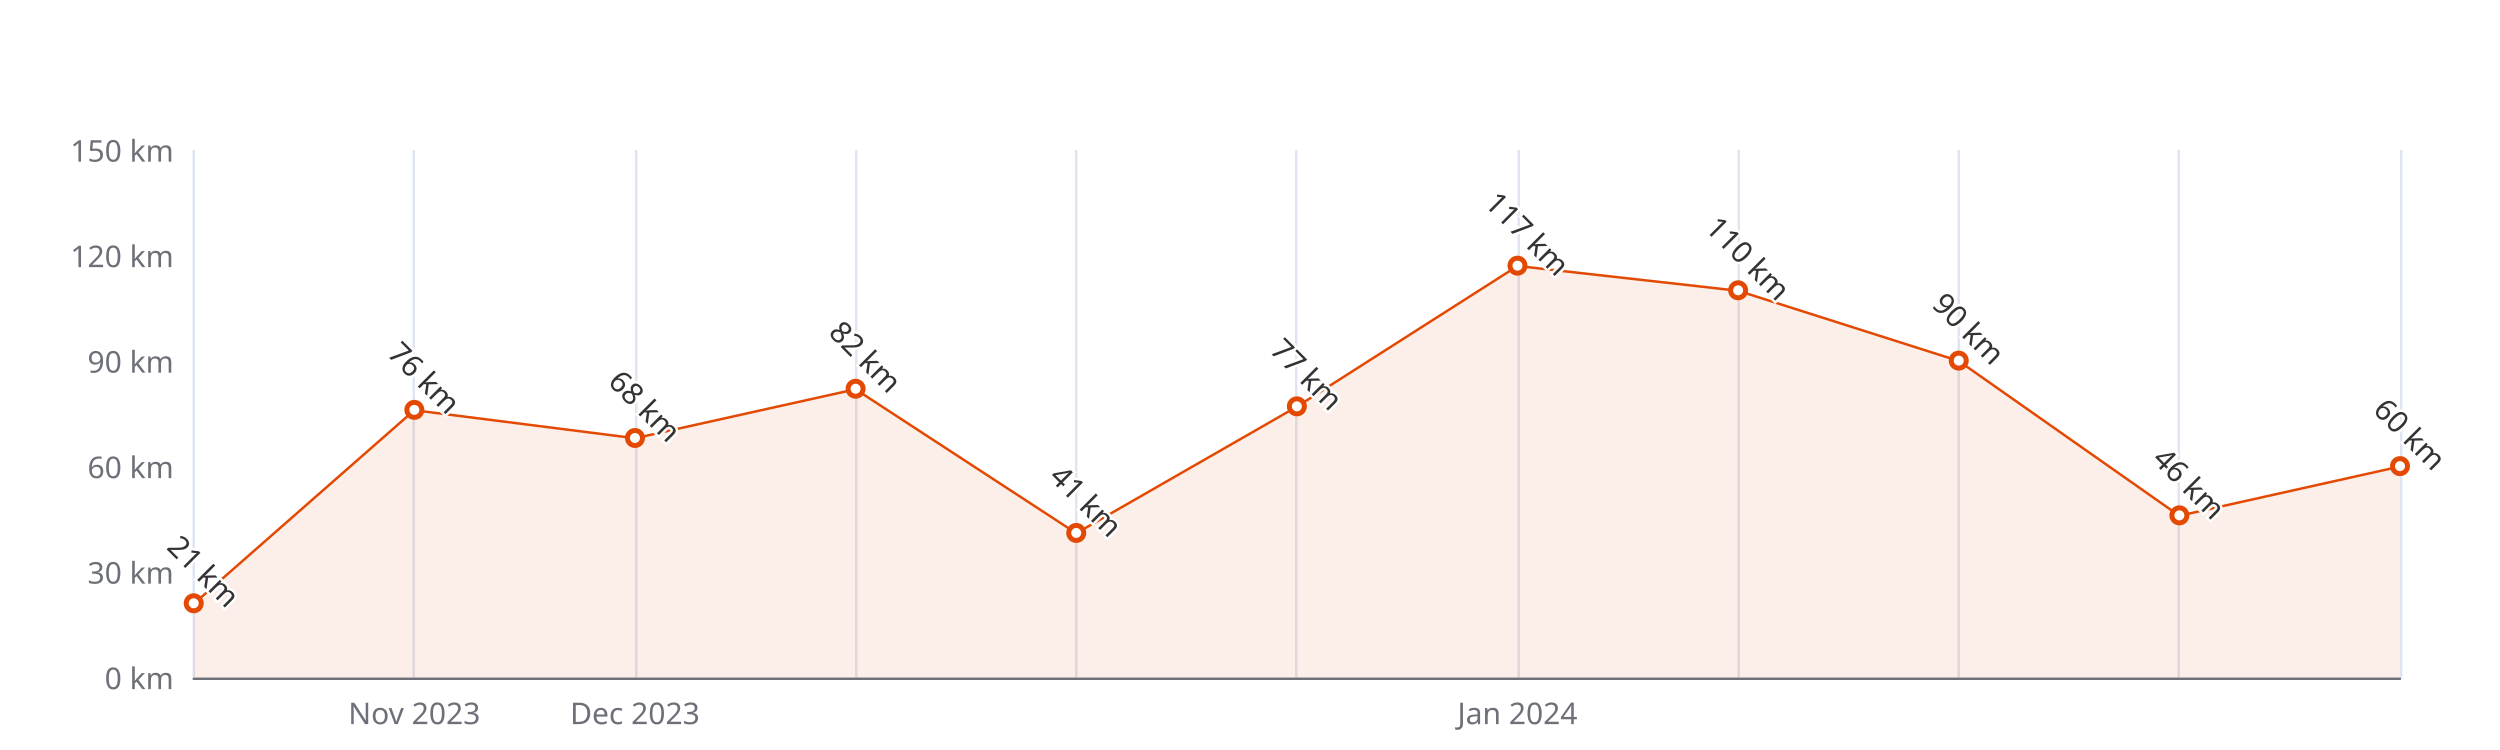
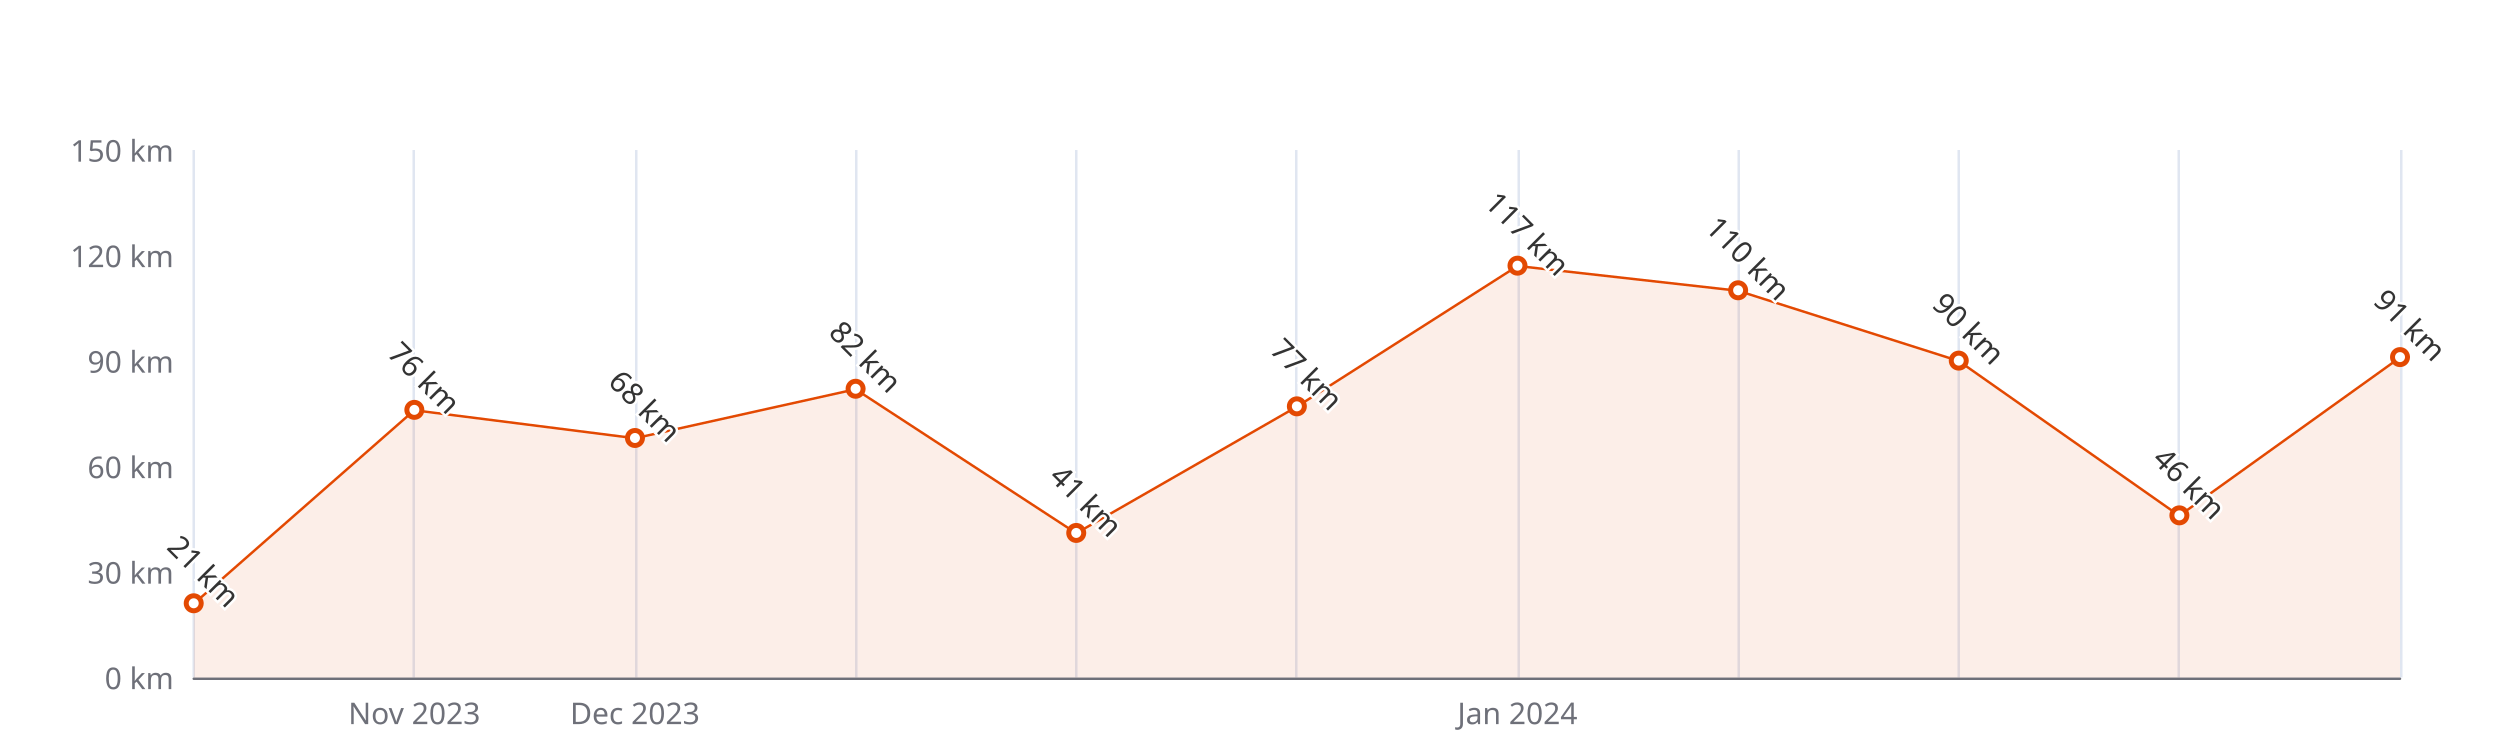
<svg xmlns="http://www.w3.org/2000/svg" width="1000" height="300" version="1.1" baseProfile="full" viewBox="0 0 1000 300">
  <rect width="1000" height="300" x="0" y="0" id="0" fill="#ffffff" />
  <path d="M77.5 60L77.5 271" fill="none" stroke="#E0E6F1" />
  <path d="M165.5 60L165.5 271" fill="none" stroke="#E0E6F1" />
  <path d="M254.5 60L254.5 271" fill="none" stroke="#E0E6F1" />
  <path d="M342.5 60L342.5 271" fill="none" stroke="#E0E6F1" />
  <path d="M430.5 60L430.5 271" fill="none" stroke="#E0E6F1" />
  <path d="M518.5 60L518.5 271" fill="none" stroke="#E0E6F1" />
  <path d="M607.5 60L607.5 271" fill="none" stroke="#E0E6F1" />
  <path d="M695.5 60L695.5 271" fill="none" stroke="#E0E6F1" />
  <path d="M783.5 60L783.5 271" fill="none" stroke="#E0E6F1" />
  <path d="M871.5 60L871.5 271" fill="none" stroke="#E0E6F1" />
  <path d="M960.5 60L960.5 271" fill="none" stroke="#E0E6F1" />
  <path d="M77.5 271.5L960 271.5" fill="none" stroke="#6E7079" stroke-linecap="round" />
  <text dominant-baseline="central" text-anchor="end" style="font-size:12px;font-family:sans-serif;" xml:space="preserve" transform="translate(69.48 271)" fill="#6E7079">0 km</text>
  <text dominant-baseline="central" text-anchor="end" style="font-size:12px;font-family:sans-serif;" xml:space="preserve" transform="translate(69.48 228.8)" fill="#6E7079">30 km</text>
  <text dominant-baseline="central" text-anchor="end" style="font-size:12px;font-family:sans-serif;" xml:space="preserve" transform="translate(69.48 186.6)" fill="#6E7079">60 km</text>
  <text dominant-baseline="central" text-anchor="end" style="font-size:12px;font-family:sans-serif;" xml:space="preserve" transform="translate(69.48 144.4)" fill="#6E7079">90 km</text>
  <text dominant-baseline="central" text-anchor="end" style="font-size:12px;font-family:sans-serif;" xml:space="preserve" transform="translate(69.48 102.2)" fill="#6E7079">120 km</text>
  <text dominant-baseline="central" text-anchor="end" style="font-size:12px;font-family:sans-serif;" xml:space="preserve" transform="translate(69.48 60)" fill="#6E7079">150 km</text>
  <text dominant-baseline="central" text-anchor="middle" style="font-size:12px;font-family:sans-serif;" xml:space="preserve" y="6" transform="translate(165.732 279)" fill="#6E7079">Nov 2023</text>
  <text dominant-baseline="central" text-anchor="middle" style="font-size:12px;font-family:sans-serif;" xml:space="preserve" y="6" transform="translate(253.984 279)" fill="#6E7079">Dec 2023</text>
  <text dominant-baseline="central" text-anchor="middle" style="font-size:12px;font-family:sans-serif;" xml:space="preserve" y="6" transform="translate(606.992 279)" fill="#6E7079">Jan 2024</text>
  <g clip-path="url(#zr5-c0)">
-     <path d="M77.5 241.5L165.7 164.1L254 175.3L342.2 155.7L430.5 213.3L518.7 162.7L607 106.4L695.2 116.3L783.5 144.4L871.7 206.3L960 186.6L960 271L871.7 271L783.5 271L695.2 271L607 271L518.7 271L430.5 271L342.2 271L254 271L165.7 271L77.5 271Z" fill="rgb(227,73,2)" fill-opacity="0.09" />
-     <path d="M77.5 241.5L165.7 164.1L254 175.3L342.2 155.7L430.5 213.3L518.7 162.7L607 106.4L695.2 116.3L783.5 144.4L871.7 206.3L960 186.6" fill="none" stroke="#E34902" stroke-linejoin="bevel" />
+     <path d="M77.5 241.5L165.7 164.1L254 175.3L342.2 155.7L430.5 213.3L518.7 162.7L607 106.4L695.2 116.3L783.5 144.4L871.7 206.3L960 143L960 271L871.7 271L783.5 271L695.2 271L607 271L518.7 271L430.5 271L342.2 271L254 271L165.7 271L77.5 271Z" fill="rgb(227,73,2)" fill-opacity="0.09" />
+     <path d="M77.5 241.5L165.7 164.1L254 175.3L342.2 155.7L430.5 213.3L518.7 162.7L607 106.4L695.2 116.3L783.5 144.4L871.7 206.3L960 143" fill="none" stroke="#E34902" stroke-linejoin="bevel" />
  </g>
  <path d="M1 0A1 1 0 1 1 1 -0.1A1 1 0 0 1 1 0" transform="matrix(3,0,0,3,77.48,241.46)" fill="#fff" stroke="#E34902" stroke-width="0.667" />
  <path d="M1 0A1 1 0 1 1 1 -0.1A1 1 0 0 1 1 0" transform="matrix(3,0,0,3,165.732,164.0933)" fill="#fff" stroke="#E34902" stroke-width="0.667" />
  <path d="M1 0A1 1 0 1 1 1 -0.1A1 1 0 0 1 1 0" transform="matrix(3,0,0,3,253.984,175.3467)" fill="#fff" stroke="#E34902" stroke-width="0.667" />
  <path d="M1 0A1 1 0 1 1 1 -0.1A1 1 0 0 1 1 0" transform="matrix(3,0,0,3,342.236,155.6533)" fill="#fff" stroke="#E34902" stroke-width="0.667" />
  <path d="M1 0A1 1 0 1 1 1 -0.1A1 1 0 0 1 1 0" transform="matrix(3,0,0,3,430.488,213.3267)" fill="#fff" stroke="#E34902" stroke-width="0.667" />
  <path d="M1 0A1 1 0 1 1 1 -0.1A1 1 0 0 1 1 0" transform="matrix(3,0,0,3,518.74,162.6867)" fill="#fff" stroke="#E34902" stroke-width="0.667" />
  <path d="M1 0A1 1 0 1 1 1 -0.1A1 1 0 0 1 1 0" transform="matrix(3,0,0,3,606.992,106.42)" fill="#fff" stroke="#E34902" stroke-width="0.667" />
  <path d="M1 0A1 1 0 1 1 1 -0.1A1 1 0 0 1 1 0" transform="matrix(3,0,0,3,695.244,116.2667)" fill="#fff" stroke="#E34902" stroke-width="0.667" />
  <path d="M1 0A1 1 0 1 1 1 -0.1A1 1 0 0 1 1 0" transform="matrix(3,0,0,3,783.496,144.4)" fill="#fff" stroke="#E34902" stroke-width="0.667" />
  <path d="M1 0A1 1 0 1 1 1 -0.1A1 1 0 0 1 1 0" transform="matrix(3,0,0,3,871.748,206.2933)" fill="#fff" stroke="#E34902" stroke-width="0.667" />
-   <path d="M1 0A1 1 0 1 1 1 -0.1A1 1 0 0 1 1 0" transform="matrix(3,0,0,3,960,186.6)" fill="#fff" stroke="#E34902" stroke-width="0.667" />
+   <path d="M1 0A1 1 0 1 1 1 -0.1A1 1 0 0 1 1 0" transform="matrix(3,0,0,3,960,142.9933)" fill="#fff" stroke="#E34902" stroke-width="0.667" />
  <text dominant-baseline="central" text-anchor="middle" style="font-size:12px;font-family:sans-serif;" xml:space="preserve" y="-6" transform="matrix(0.707,0.707,-0.707,0.707,77.48,232.46)" fill="#333" stroke="rgb(255,255,255)" stroke-width="2" paint-order="stroke" stroke-miterlimit="2">21 km</text>
  <text dominant-baseline="central" text-anchor="middle" style="font-size:12px;font-family:sans-serif;" xml:space="preserve" y="-6" transform="matrix(0.707,0.707,-0.707,0.707,165.732,155.0933)" fill="#333" stroke="rgb(255,255,255)" stroke-width="2" paint-order="stroke" stroke-miterlimit="2">76 km</text>
  <text dominant-baseline="central" text-anchor="middle" style="font-size:12px;font-family:sans-serif;" xml:space="preserve" y="-6" transform="matrix(0.707,0.707,-0.707,0.707,253.984,166.3467)" fill="#333" stroke="rgb(255,255,255)" stroke-width="2" paint-order="stroke" stroke-miterlimit="2">68 km</text>
  <text dominant-baseline="central" text-anchor="middle" style="font-size:12px;font-family:sans-serif;" xml:space="preserve" y="-6" transform="matrix(0.707,0.707,-0.707,0.707,342.236,146.6533)" fill="#333" stroke="rgb(255,255,255)" stroke-width="2" paint-order="stroke" stroke-miterlimit="2">82 km</text>
  <text dominant-baseline="central" text-anchor="middle" style="font-size:12px;font-family:sans-serif;" xml:space="preserve" y="-6" transform="matrix(0.707,0.707,-0.707,0.707,430.488,204.3267)" fill="#333" stroke="rgb(255,255,255)" stroke-width="2" paint-order="stroke" stroke-miterlimit="2">41 km</text>
  <text dominant-baseline="central" text-anchor="middle" style="font-size:12px;font-family:sans-serif;" xml:space="preserve" y="-6" transform="matrix(0.707,0.707,-0.707,0.707,518.74,153.6867)" fill="#333" stroke="rgb(255,255,255)" stroke-width="2" paint-order="stroke" stroke-miterlimit="2">77 km</text>
  <text dominant-baseline="central" text-anchor="middle" style="font-size:12px;font-family:sans-serif;" xml:space="preserve" y="-6" transform="matrix(0.707,0.707,-0.707,0.707,606.992,97.42)" fill="#333" stroke="rgb(255,255,255)" stroke-width="2" paint-order="stroke" stroke-miterlimit="2">117 km</text>
  <text dominant-baseline="central" text-anchor="middle" style="font-size:12px;font-family:sans-serif;" xml:space="preserve" y="-6" transform="matrix(0.707,0.707,-0.707,0.707,695.244,107.2667)" fill="#333" stroke="rgb(255,255,255)" stroke-width="2" paint-order="stroke" stroke-miterlimit="2">110 km</text>
  <text dominant-baseline="central" text-anchor="middle" style="font-size:12px;font-family:sans-serif;" xml:space="preserve" y="-6" transform="matrix(0.707,0.707,-0.707,0.707,783.496,135.4)" fill="#333" stroke="rgb(255,255,255)" stroke-width="2" paint-order="stroke" stroke-miterlimit="2">90 km</text>
  <text dominant-baseline="central" text-anchor="middle" style="font-size:12px;font-family:sans-serif;" xml:space="preserve" y="-6" transform="matrix(0.707,0.707,-0.707,0.707,871.748,197.2933)" fill="#333" stroke="rgb(255,255,255)" stroke-width="2" paint-order="stroke" stroke-miterlimit="2">46 km</text>
-   <text dominant-baseline="central" text-anchor="middle" style="font-size:12px;font-family:sans-serif;" xml:space="preserve" y="-6" transform="matrix(0.707,0.707,-0.707,0.707,960,177.6)" fill="#333" stroke="rgb(255,255,255)" stroke-width="2" paint-order="stroke" stroke-miterlimit="2">60 km</text>
+   <text dominant-baseline="central" text-anchor="middle" style="font-size:12px;font-family:sans-serif;" xml:space="preserve" y="-6" transform="matrix(0.707,0.707,-0.707,0.707,960,133.9933)" fill="#333" stroke="rgb(255,255,255)" stroke-width="2" paint-order="stroke" stroke-miterlimit="2">91 km</text>
  <defs>
    <clipPath id="zr5-c0">
      <path d="M76 59.5l884 0l0 212l-884 0Z" fill="#000" />
    </clipPath>
  </defs>
</svg>
